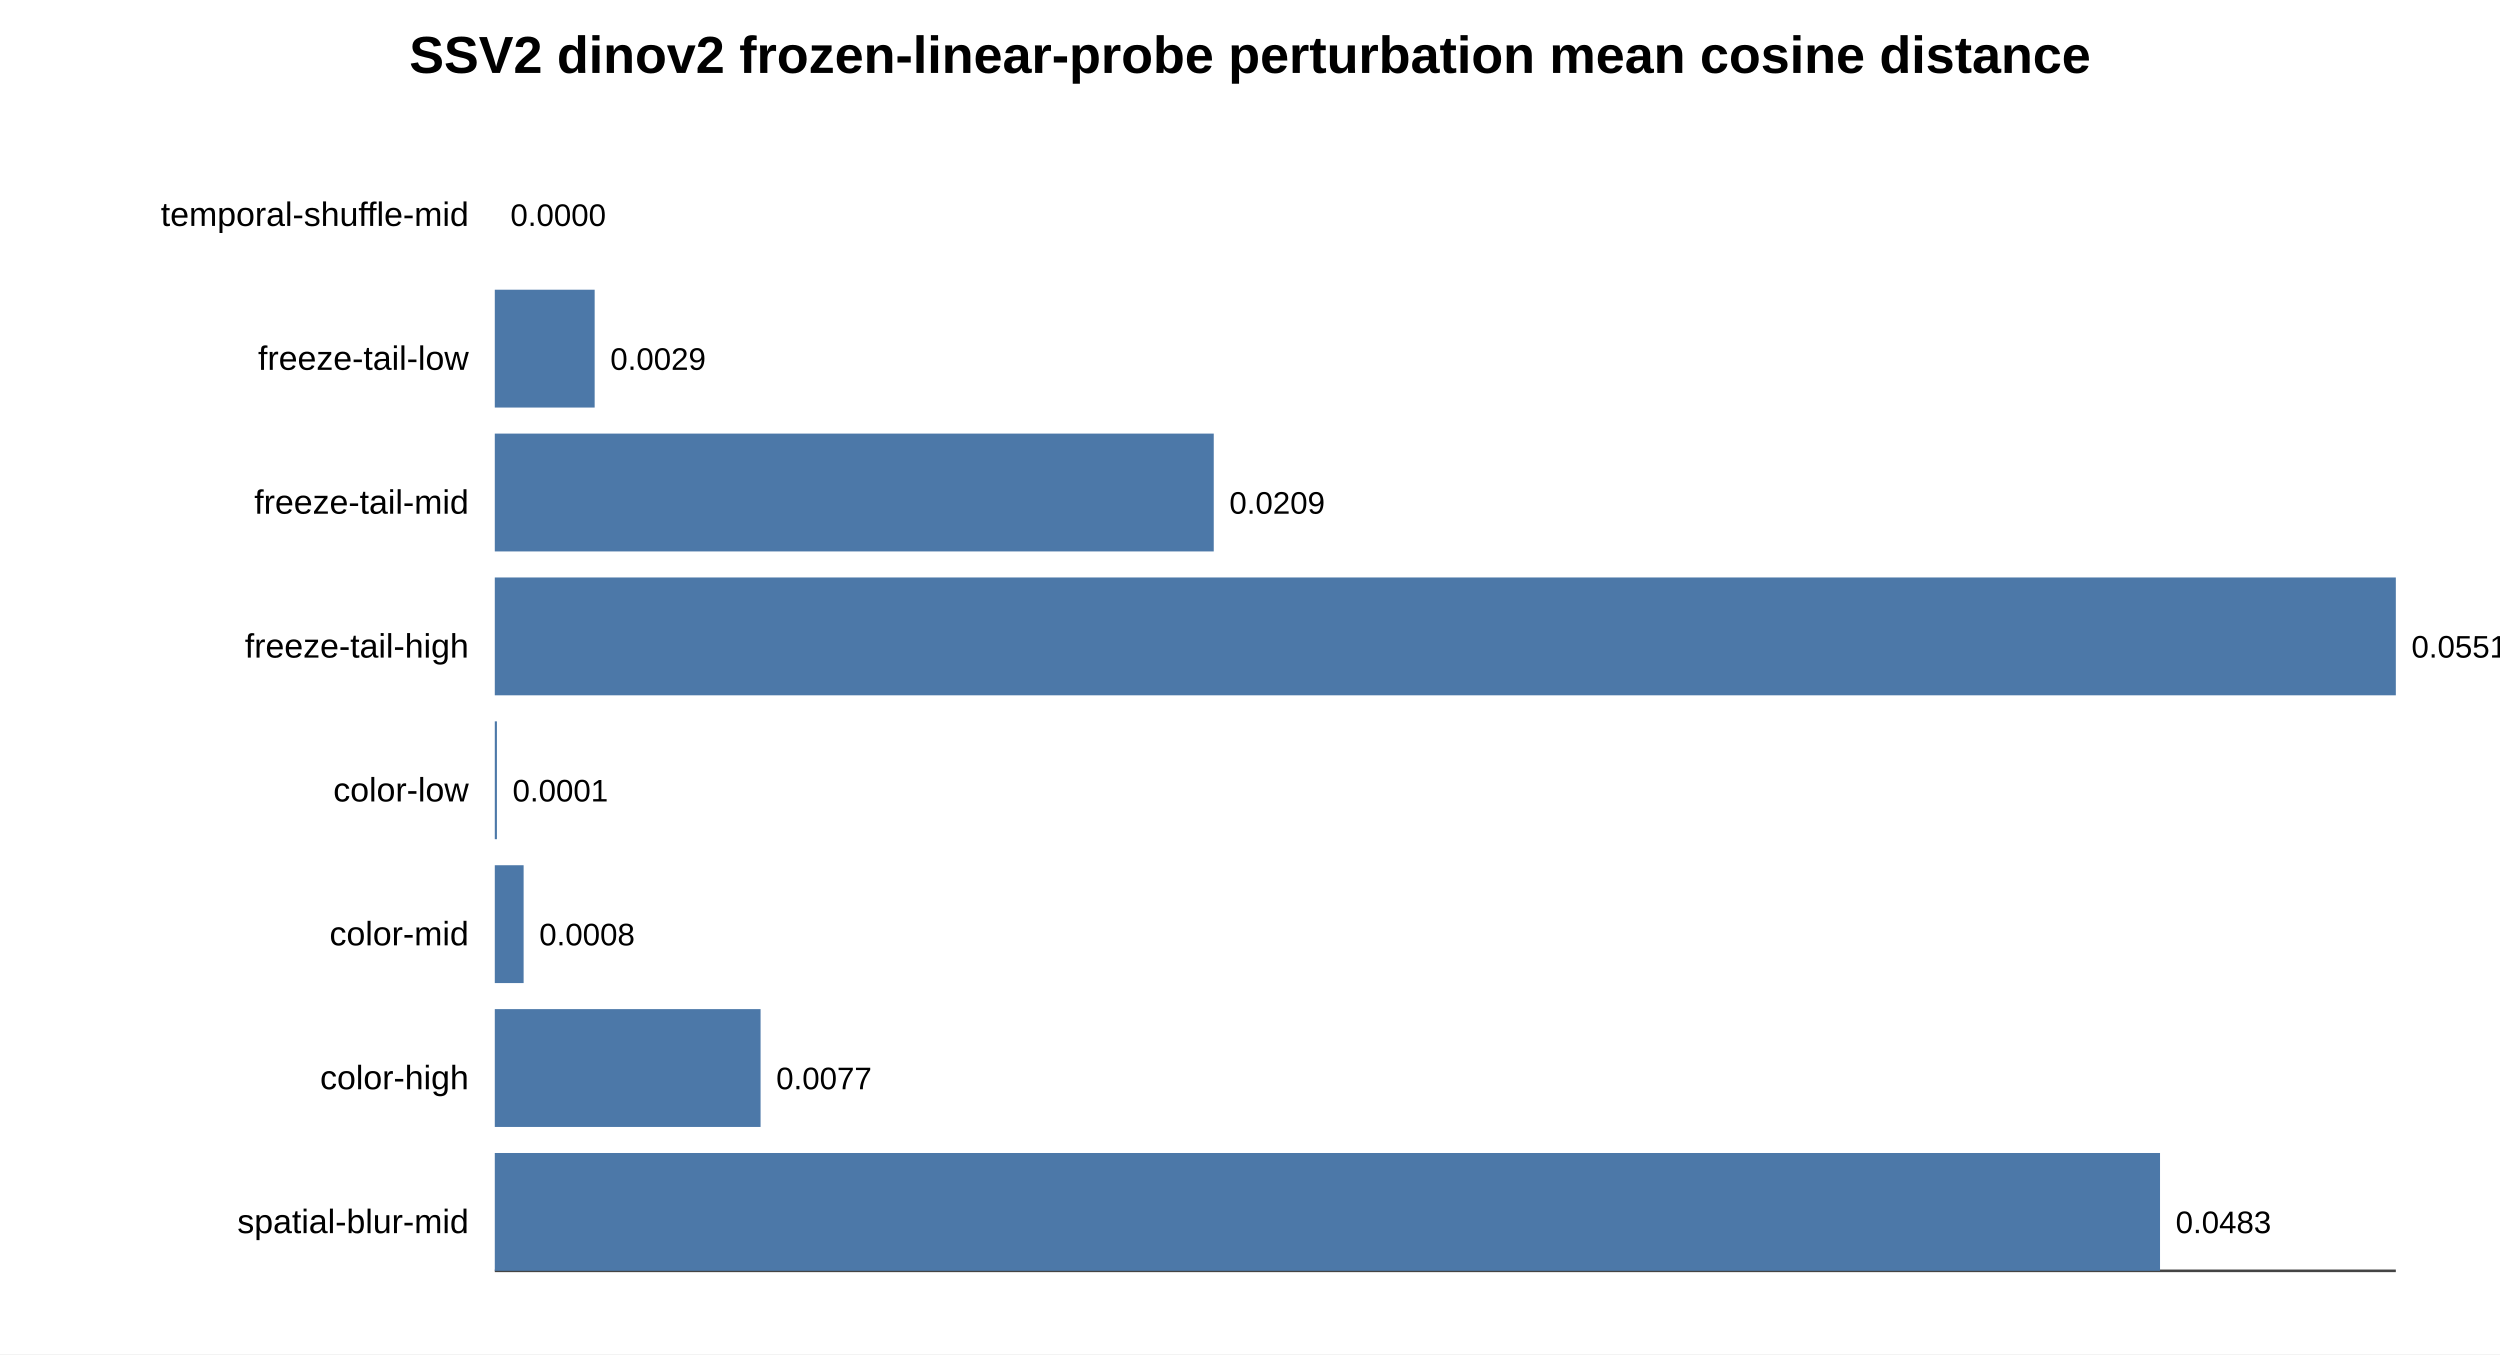
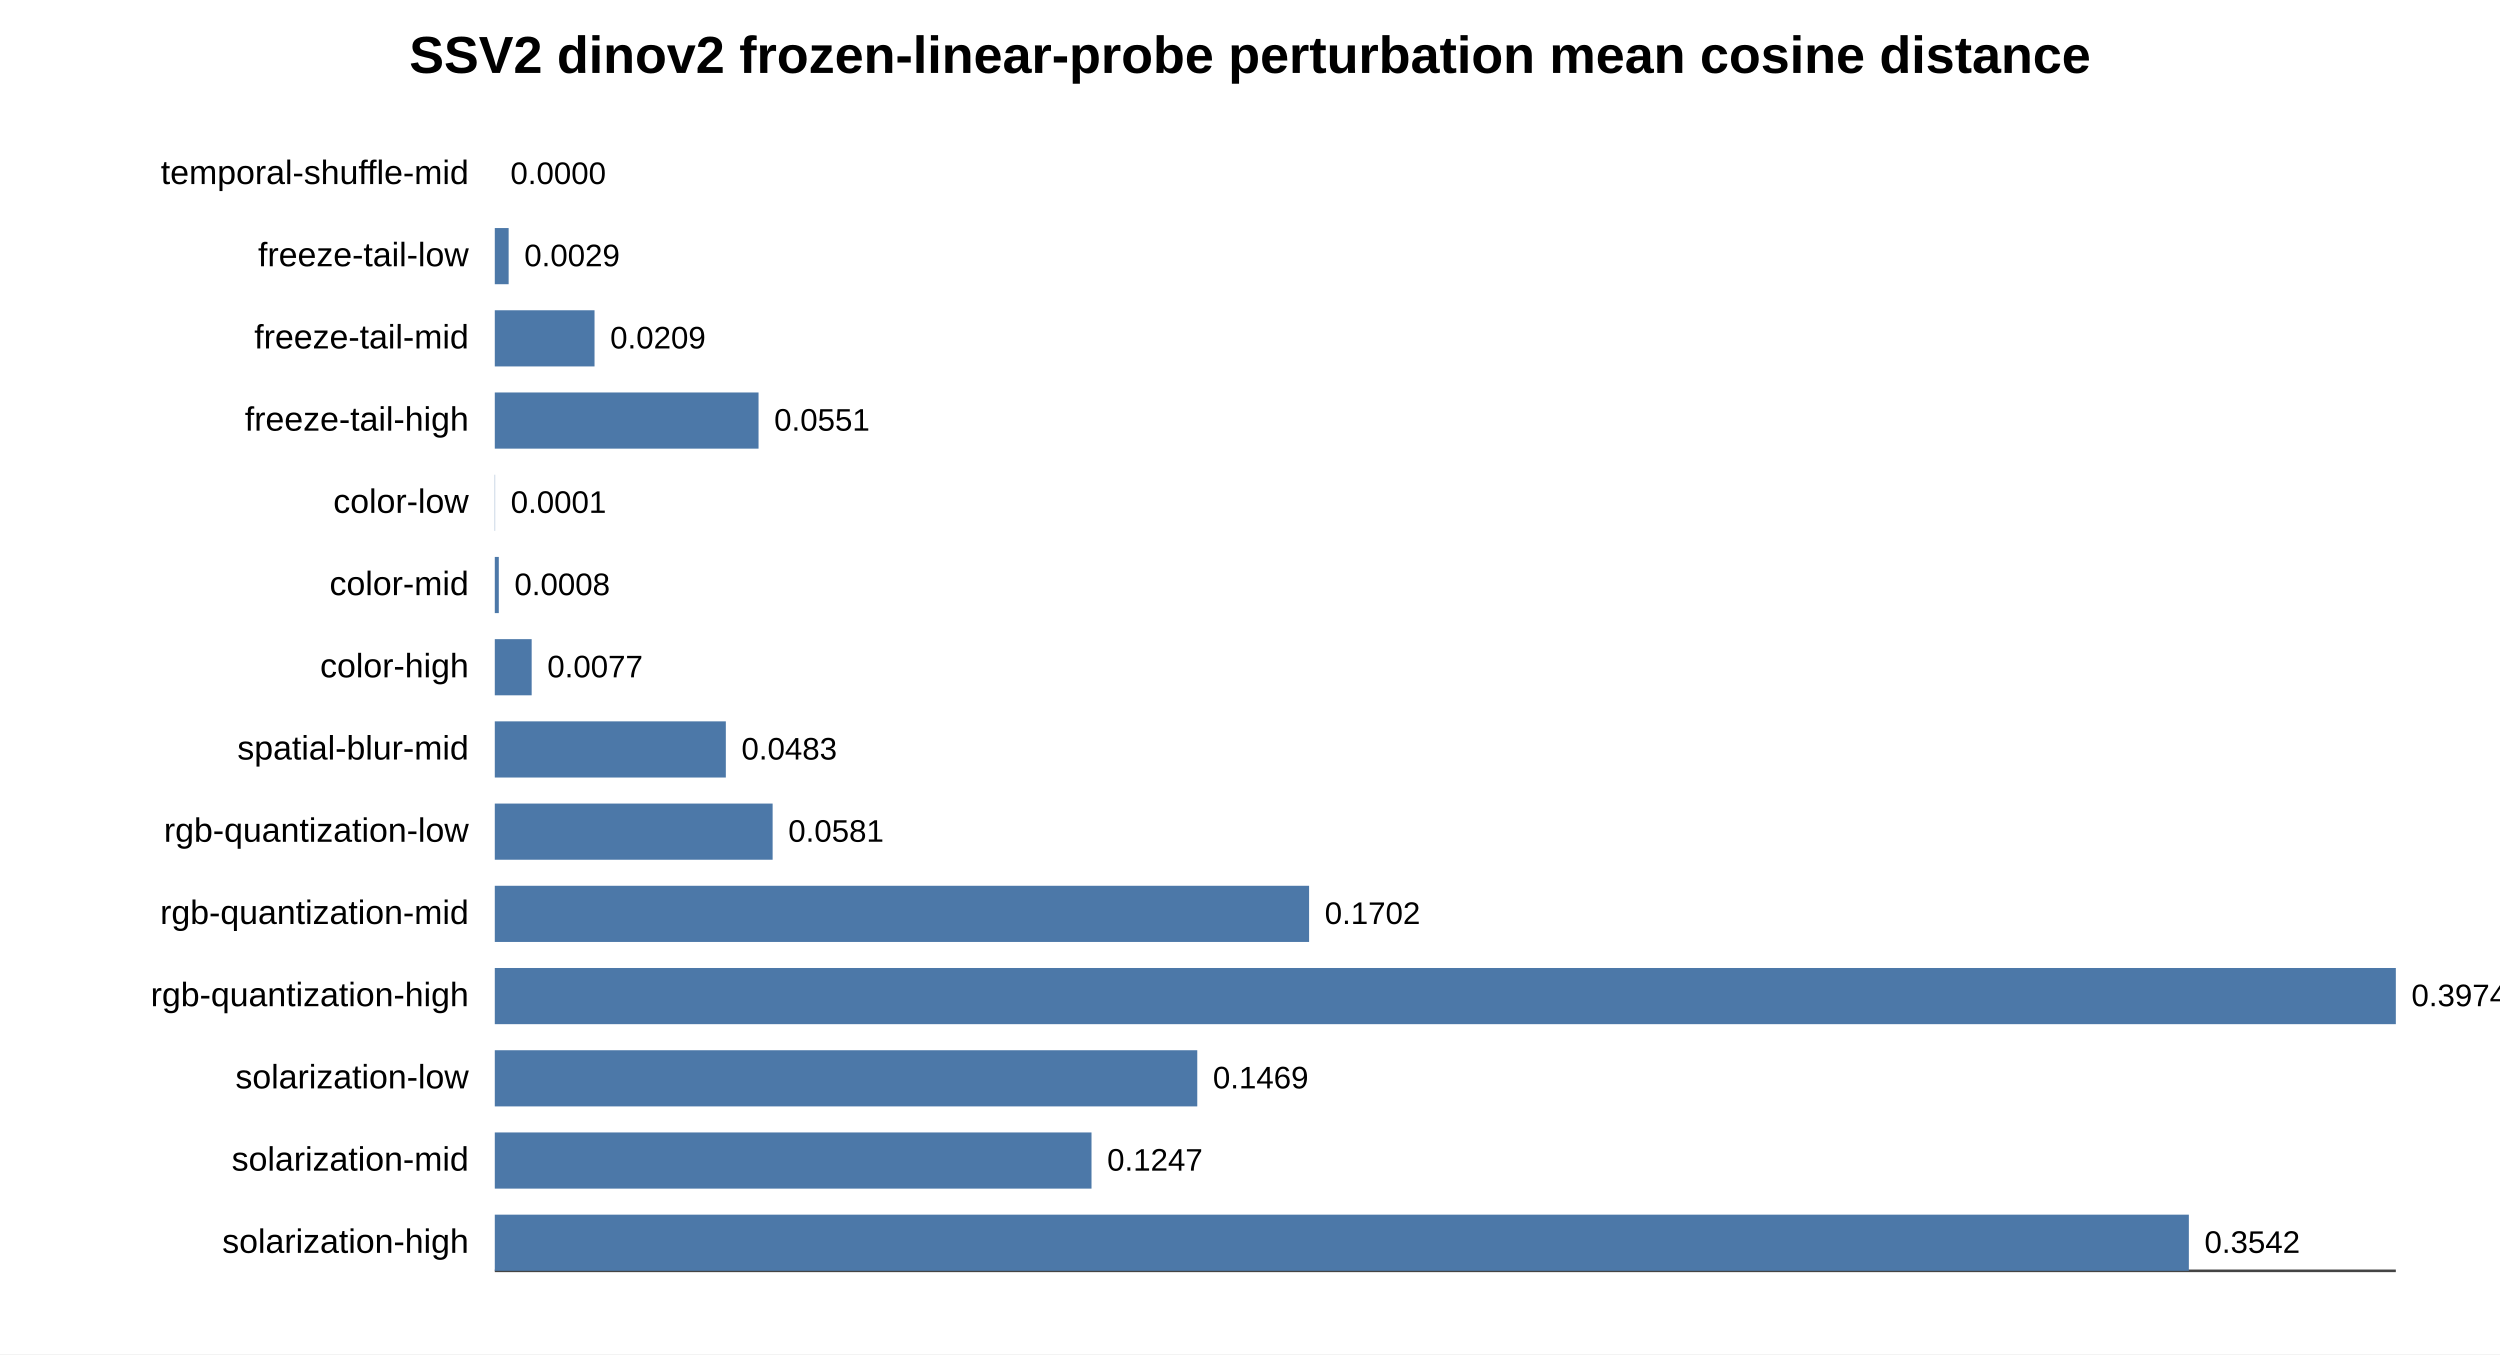
<svg xmlns="http://www.w3.org/2000/svg" width="960" height="520" viewBox="0 0 960 520">
  <rect width="100%" height="100%" fill="white" />
  <text x="480.00" y="28.00" text-anchor="middle" font-family="Arial, sans-serif" font-size="20" font-weight="700">SSV2 dinov2 frozen-linear-probe perturbation mean cosine distance</text>
  <line x1="190" y1="488" x2="920" y2="488" stroke="#444" stroke-width="1" />
-   <text x="180.00" y="86.77" text-anchor="end" font-family="Arial, sans-serif" font-size="13" font-weight="400">temporal-shuffle-mid</text>
-   <rect x="190" y="56.00" width="0.00" height="45.25" fill="#4c78a8" />
-   <text x="196.00" y="86.77" text-anchor="start" font-family="Arial, sans-serif" font-size="12" font-weight="400">0.0000</text>
-   <text x="180.00" y="142.02" text-anchor="end" font-family="Arial, sans-serif" font-size="13" font-weight="400">freeze-tail-low</text>
-   <rect x="190" y="111.25" width="38.35" height="45.25" fill="#4c78a8" />
-   <text x="234.35" y="142.02" text-anchor="start" font-family="Arial, sans-serif" font-size="12" font-weight="400">0.0029</text>
-   <text x="180.00" y="197.27" text-anchor="end" font-family="Arial, sans-serif" font-size="13" font-weight="400">freeze-tail-mid</text>
-   <rect x="190" y="166.50" width="276.08" height="45.25" fill="#4c78a8" />
-   <text x="472.08" y="197.27" text-anchor="start" font-family="Arial, sans-serif" font-size="12" font-weight="400">0.0209</text>
-   <text x="180.00" y="252.52" text-anchor="end" font-family="Arial, sans-serif" font-size="13" font-weight="400">freeze-tail-high</text>
-   <rect x="190" y="221.75" width="730.00" height="45.25" fill="#4c78a8" />
-   <text x="926.00" y="252.52" text-anchor="start" font-family="Arial, sans-serif" font-size="12" font-weight="400">0.0551</text>
-   <text x="180.00" y="307.77" text-anchor="end" font-family="Arial, sans-serif" font-size="13" font-weight="400">color-low</text>
-   <rect x="190" y="277.00" width="0.82" height="45.25" fill="#4c78a8" />
-   <text x="196.82" y="307.77" text-anchor="start" font-family="Arial, sans-serif" font-size="12" font-weight="400">0.0001</text>
-   <text x="180.00" y="363.02" text-anchor="end" font-family="Arial, sans-serif" font-size="13" font-weight="400">color-mid</text>
-   <rect x="190" y="332.25" width="11.07" height="45.25" fill="#4c78a8" />
-   <text x="207.07" y="363.02" text-anchor="start" font-family="Arial, sans-serif" font-size="12" font-weight="400">0.0008</text>
-   <text x="180.00" y="418.27" text-anchor="end" font-family="Arial, sans-serif" font-size="13" font-weight="400">color-high</text>
-   <rect x="190" y="387.50" width="102.06" height="45.25" fill="#4c78a8" />
-   <text x="298.06" y="418.27" text-anchor="start" font-family="Arial, sans-serif" font-size="12" font-weight="400">0.0077</text>
-   <text x="180.00" y="473.52" text-anchor="end" font-family="Arial, sans-serif" font-size="13" font-weight="400">spatial-blur-mid</text>
-   <rect x="190" y="442.75" width="639.45" height="45.25" fill="#4c78a8" />
-   <text x="835.45" y="473.52" text-anchor="start" font-family="Arial, sans-serif" font-size="12" font-weight="400">0.0483</text>
+   <text x="180.00" y="70.67" text-anchor="end" font-family="Arial, sans-serif" font-size="13" font-weight="400">temporal-shuffle-mid</text>
+   <rect x="190" y="56.00" width="0.00" height="21.57" fill="#4c78a8" />
+   <text x="196.00" y="70.67" text-anchor="start" font-family="Arial, sans-serif" font-size="12" font-weight="400">0.0000</text>
+   <text x="180.00" y="102.24" text-anchor="end" font-family="Arial, sans-serif" font-size="13" font-weight="400">freeze-tail-low</text>
+   <rect x="190" y="87.57" width="5.32" height="21.57" fill="#4c78a8" />
+   <text x="201.32" y="102.24" text-anchor="start" font-family="Arial, sans-serif" font-size="12" font-weight="400">0.0029</text>
+   <text x="180.00" y="133.81" text-anchor="end" font-family="Arial, sans-serif" font-size="13" font-weight="400">freeze-tail-mid</text>
+   <rect x="190" y="119.14" width="38.30" height="21.57" fill="#4c78a8" />
+   <text x="234.30" y="133.81" text-anchor="start" font-family="Arial, sans-serif" font-size="12" font-weight="400">0.0209</text>
+   <text x="180.00" y="165.38" text-anchor="end" font-family="Arial, sans-serif" font-size="13" font-weight="400">freeze-tail-high</text>
+   <rect x="190" y="150.71" width="101.28" height="21.57" fill="#4c78a8" />
+   <text x="297.28" y="165.38" text-anchor="start" font-family="Arial, sans-serif" font-size="12" font-weight="400">0.0551</text>
+   <text x="180.00" y="196.95" text-anchor="end" font-family="Arial, sans-serif" font-size="13" font-weight="400">color-low</text>
+   <rect x="190" y="182.29" width="0.11" height="21.57" fill="#4c78a8" />
+   <text x="196.11" y="196.95" text-anchor="start" font-family="Arial, sans-serif" font-size="12" font-weight="400">0.0001</text>
+   <text x="180.00" y="228.53" text-anchor="end" font-family="Arial, sans-serif" font-size="13" font-weight="400">color-mid</text>
+   <rect x="190" y="213.86" width="1.54" height="21.57" fill="#4c78a8" />
+   <text x="197.54" y="228.53" text-anchor="start" font-family="Arial, sans-serif" font-size="12" font-weight="400">0.0008</text>
+   <text x="180.00" y="260.10" text-anchor="end" font-family="Arial, sans-serif" font-size="13" font-weight="400">color-high</text>
+   <rect x="190" y="245.43" width="14.16" height="21.57" fill="#4c78a8" />
+   <text x="210.16" y="260.10" text-anchor="start" font-family="Arial, sans-serif" font-size="12" font-weight="400">0.0077</text>
+   <text x="180.00" y="291.67" text-anchor="end" font-family="Arial, sans-serif" font-size="13" font-weight="400">spatial-blur-mid</text>
+   <rect x="190" y="277.00" width="88.72" height="21.57" fill="#4c78a8" />
+   <text x="284.72" y="291.67" text-anchor="start" font-family="Arial, sans-serif" font-size="12" font-weight="400">0.0483</text>
+   <text x="180.00" y="323.24" text-anchor="end" font-family="Arial, sans-serif" font-size="13" font-weight="400">rgb-quantization-low</text>
+   <rect x="190" y="308.57" width="106.69" height="21.57" fill="#4c78a8" />
+   <text x="302.69" y="323.24" text-anchor="start" font-family="Arial, sans-serif" font-size="12" font-weight="400">0.0581</text>
+   <text x="180.00" y="354.81" text-anchor="end" font-family="Arial, sans-serif" font-size="13" font-weight="400">rgb-quantization-mid</text>
+   <rect x="190" y="340.14" width="312.69" height="21.57" fill="#4c78a8" />
+   <text x="508.69" y="354.81" text-anchor="start" font-family="Arial, sans-serif" font-size="12" font-weight="400">0.1702</text>
+   <text x="180.00" y="386.38" text-anchor="end" font-family="Arial, sans-serif" font-size="13" font-weight="400">rgb-quantization-high</text>
+   <rect x="190" y="371.71" width="730.00" height="21.57" fill="#4c78a8" />
+   <text x="926.00" y="386.38" text-anchor="start" font-family="Arial, sans-serif" font-size="12" font-weight="400">0.3974</text>
+   <text x="180.00" y="417.95" text-anchor="end" font-family="Arial, sans-serif" font-size="13" font-weight="400">solarization-low</text>
+   <rect x="190" y="403.29" width="269.75" height="21.57" fill="#4c78a8" />
+   <text x="465.75" y="417.95" text-anchor="start" font-family="Arial, sans-serif" font-size="12" font-weight="400">0.1469</text>
+   <text x="180.00" y="449.53" text-anchor="end" font-family="Arial, sans-serif" font-size="13" font-weight="400">solarization-mid</text>
+   <rect x="190" y="434.86" width="229.14" height="21.57" fill="#4c78a8" />
+   <text x="425.14" y="449.53" text-anchor="start" font-family="Arial, sans-serif" font-size="12" font-weight="400">0.1247</text>
+   <text x="180.00" y="481.10" text-anchor="end" font-family="Arial, sans-serif" font-size="13" font-weight="400">solarization-high</text>
+   <rect x="190" y="466.43" width="650.52" height="21.57" fill="#4c78a8" />
+   <text x="846.52" y="481.10" text-anchor="start" font-family="Arial, sans-serif" font-size="12" font-weight="400">0.3542</text>
</svg>
